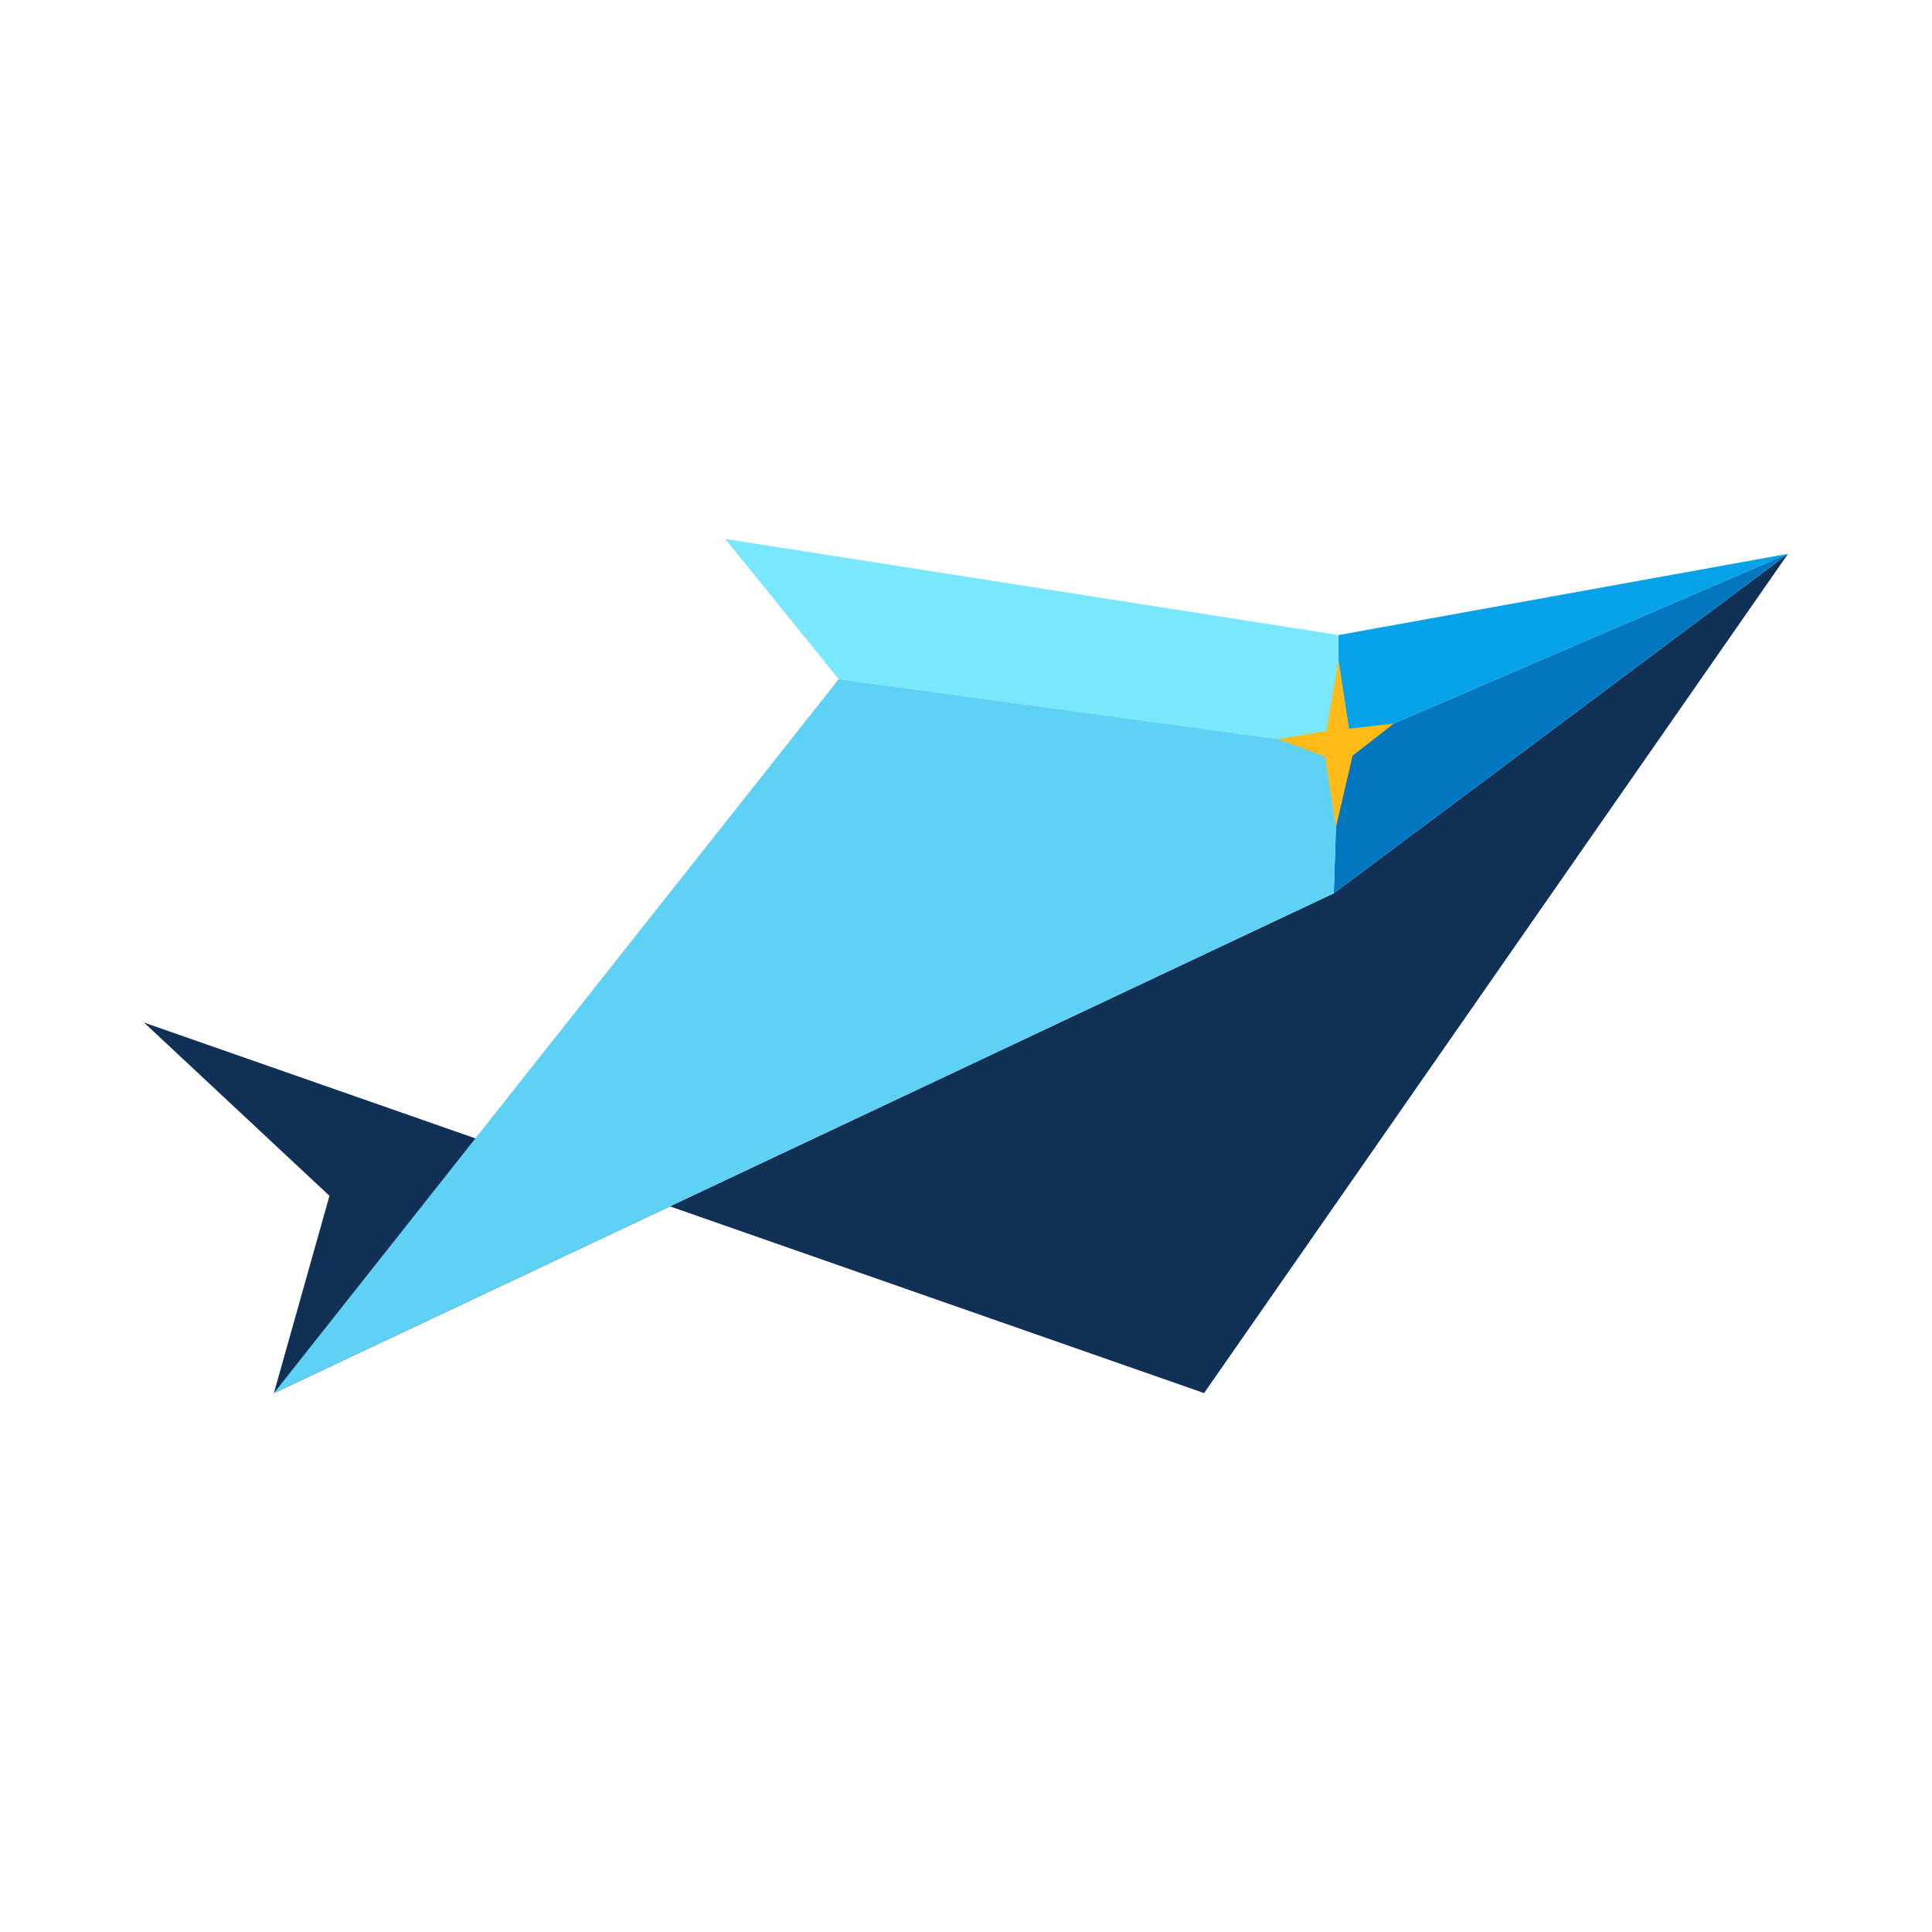
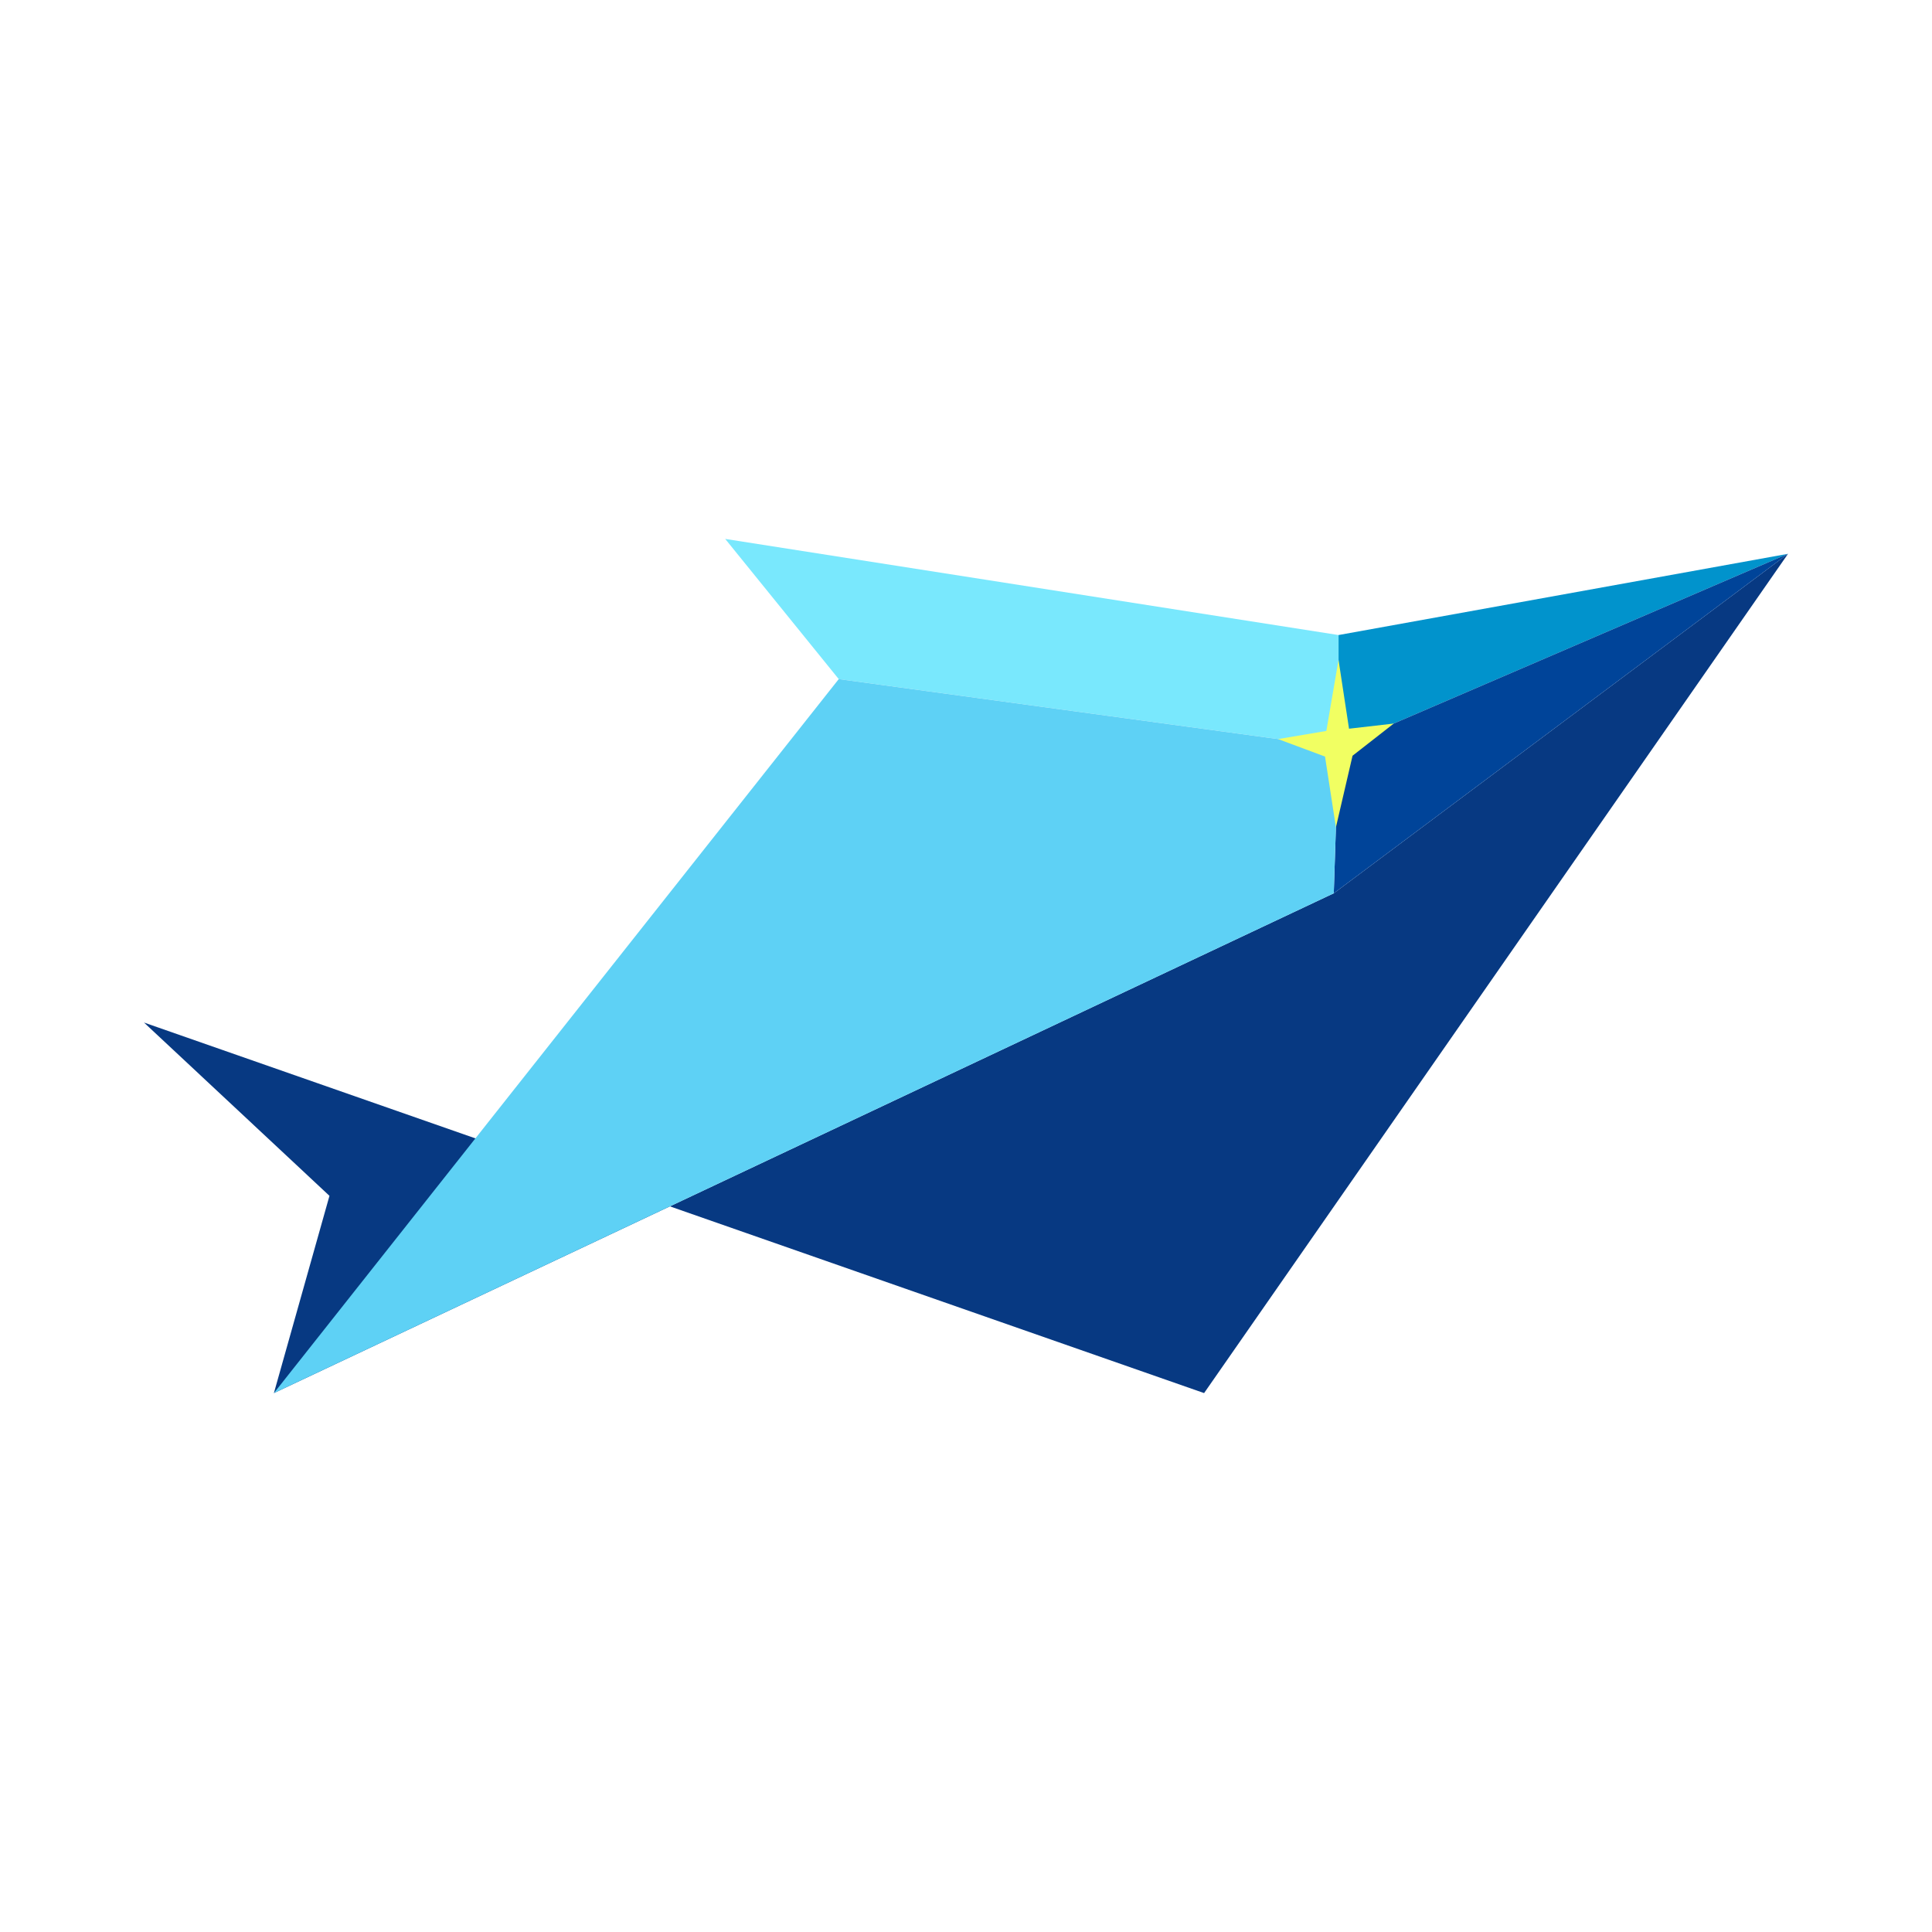
<svg xmlns="http://www.w3.org/2000/svg" width="100%" height="100%" viewBox="0 0 4000 4000" version="1.1" xml:space="preserve" style="fill-rule:evenodd;clip-rule:evenodd;stroke-linejoin:round;stroke-miterlimit:2;">
  <g transform="matrix(1.223831,0,0,1.223831,-482.0438,-531.5448)">
-     <path d="M637.448,2164.171L2430.883,2791.051L3418.74,1371.227L2650.254,1945.547L857.248,2791.051L951.242,2457.351L637.448,2164.171Z" style="fill:rgb(17,48,85);" />
-     <path d="M2658.307,1698.605L3418.74,1371.227L2658.307,1508.655L2658.307,1698.605Z" style="fill:rgb(6,163,235);" />
+     <path d="M637.448,2164.171L2430.883,2791.051L3418.74,1371.227L2650.254,1945.547L857.248,2791.051L951.242,2457.351L637.448,2164.171Z" style="fill:rgb(7,57,130);" />
+     <path d="M2658.307,1698.605L3418.74,1371.227L2658.307,1508.655L2658.307,1698.605Z" style="fill:rgb(1,147,204);" />
    <path d="M2658.307,1698.605L2658.307,1508.655L1620.724,1346.032L1812.802,1583.187L2658.307,1698.605Z" style="fill:rgb(121,232,253);" />
-     <path d="M2650.254,1945.547L3418.74,1371.227L2658.307,1698.605L2650.254,1945.547Z" style="fill:rgb(2,118,191);" />
+     <path d="M2650.254,1945.547L3418.74,1371.227L2658.307,1698.605L2650.254,1945.547Z" style="fill:rgb(0,68,153);" />
    <path d="M1812.802,1583.187L857.248,2791.051L2650.254,1945.547L2658.307,1698.605L1812.802,1583.187Z" style="fill:rgb(94,209,245);" />
    <g transform="matrix(1,0,0,1,96.87549,-1338.651)">
-       <path d="M2561.431,2889.273L2540.825,3009.53L2459.142,3023.293L2538.58,3052.887L2557.019,3172.57L2585.154,3051.48L2654.851,2997.038L2579.189,3005.749L2561.431,2889.273Z" style="fill:rgb(255,188,25);" />
+       <path d="M2561.431,2889.273L2540.825,3009.53L2459.142,3023.293L2538.58,3052.887L2557.019,3172.57L2585.154,3051.48L2654.851,2997.038L2579.189,3005.749L2561.431,2889.273Z" style="fill:rgb(241,255,98);" />
    </g>
  </g>
</svg>
